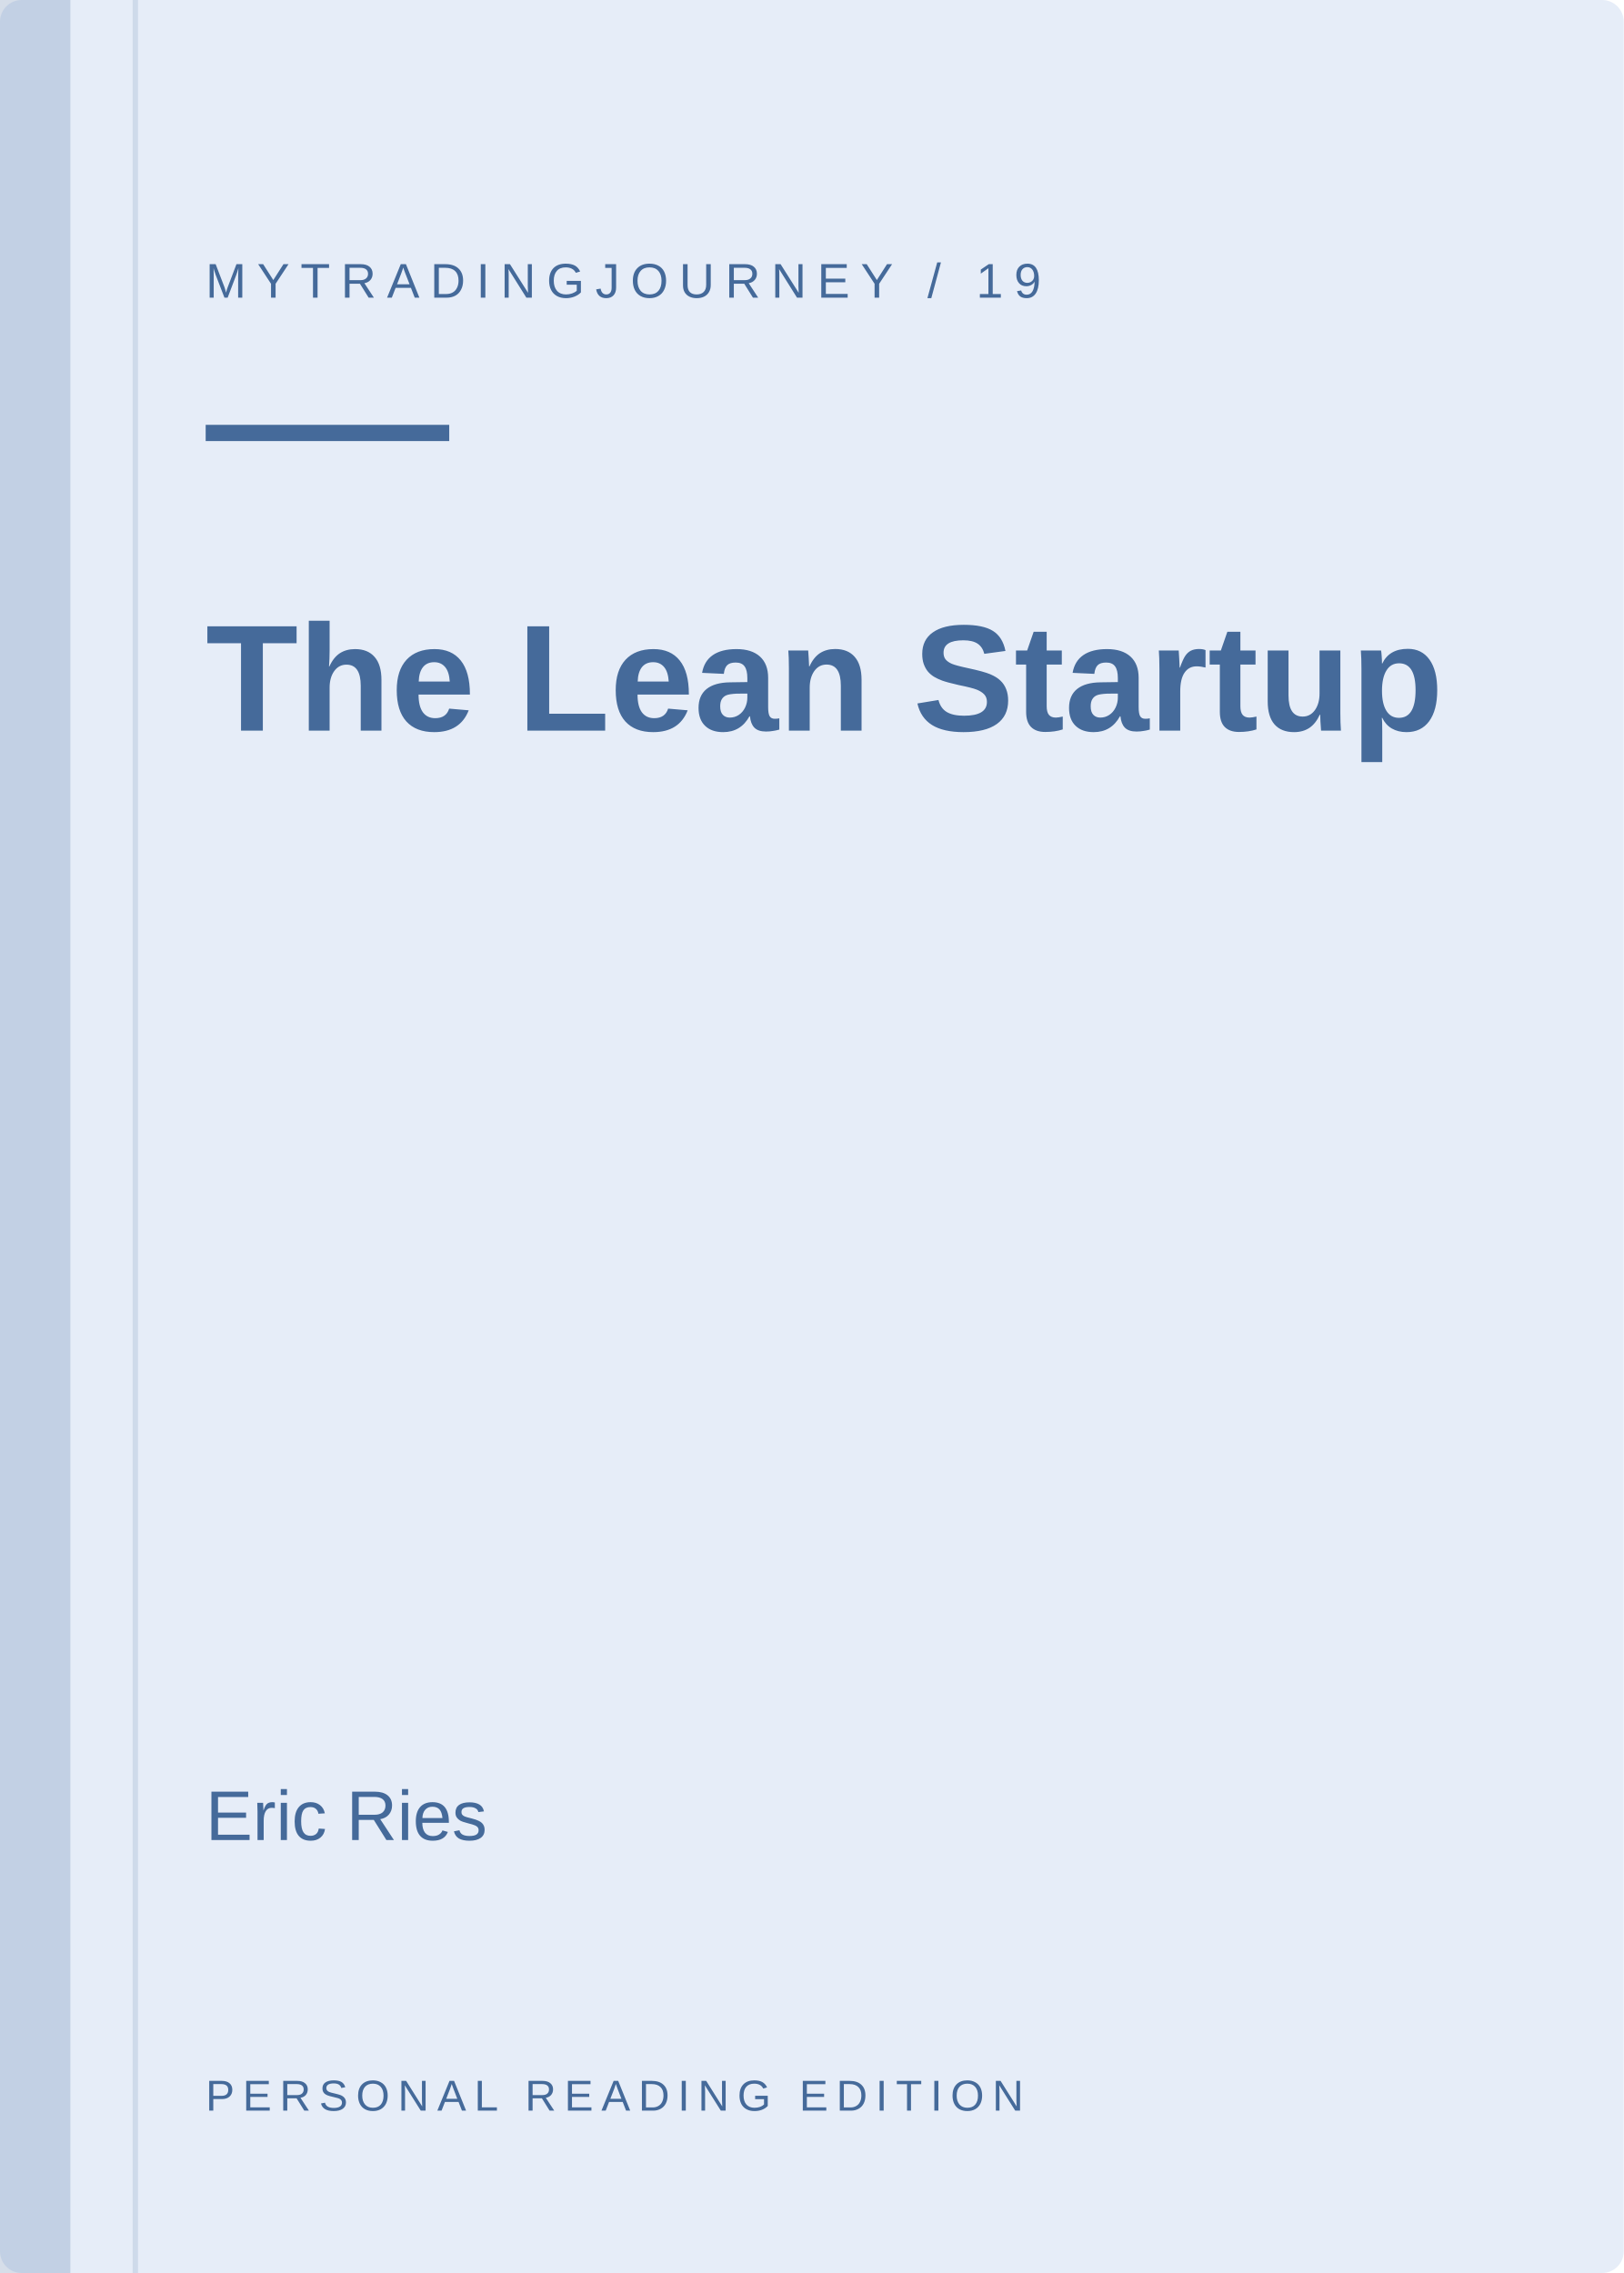
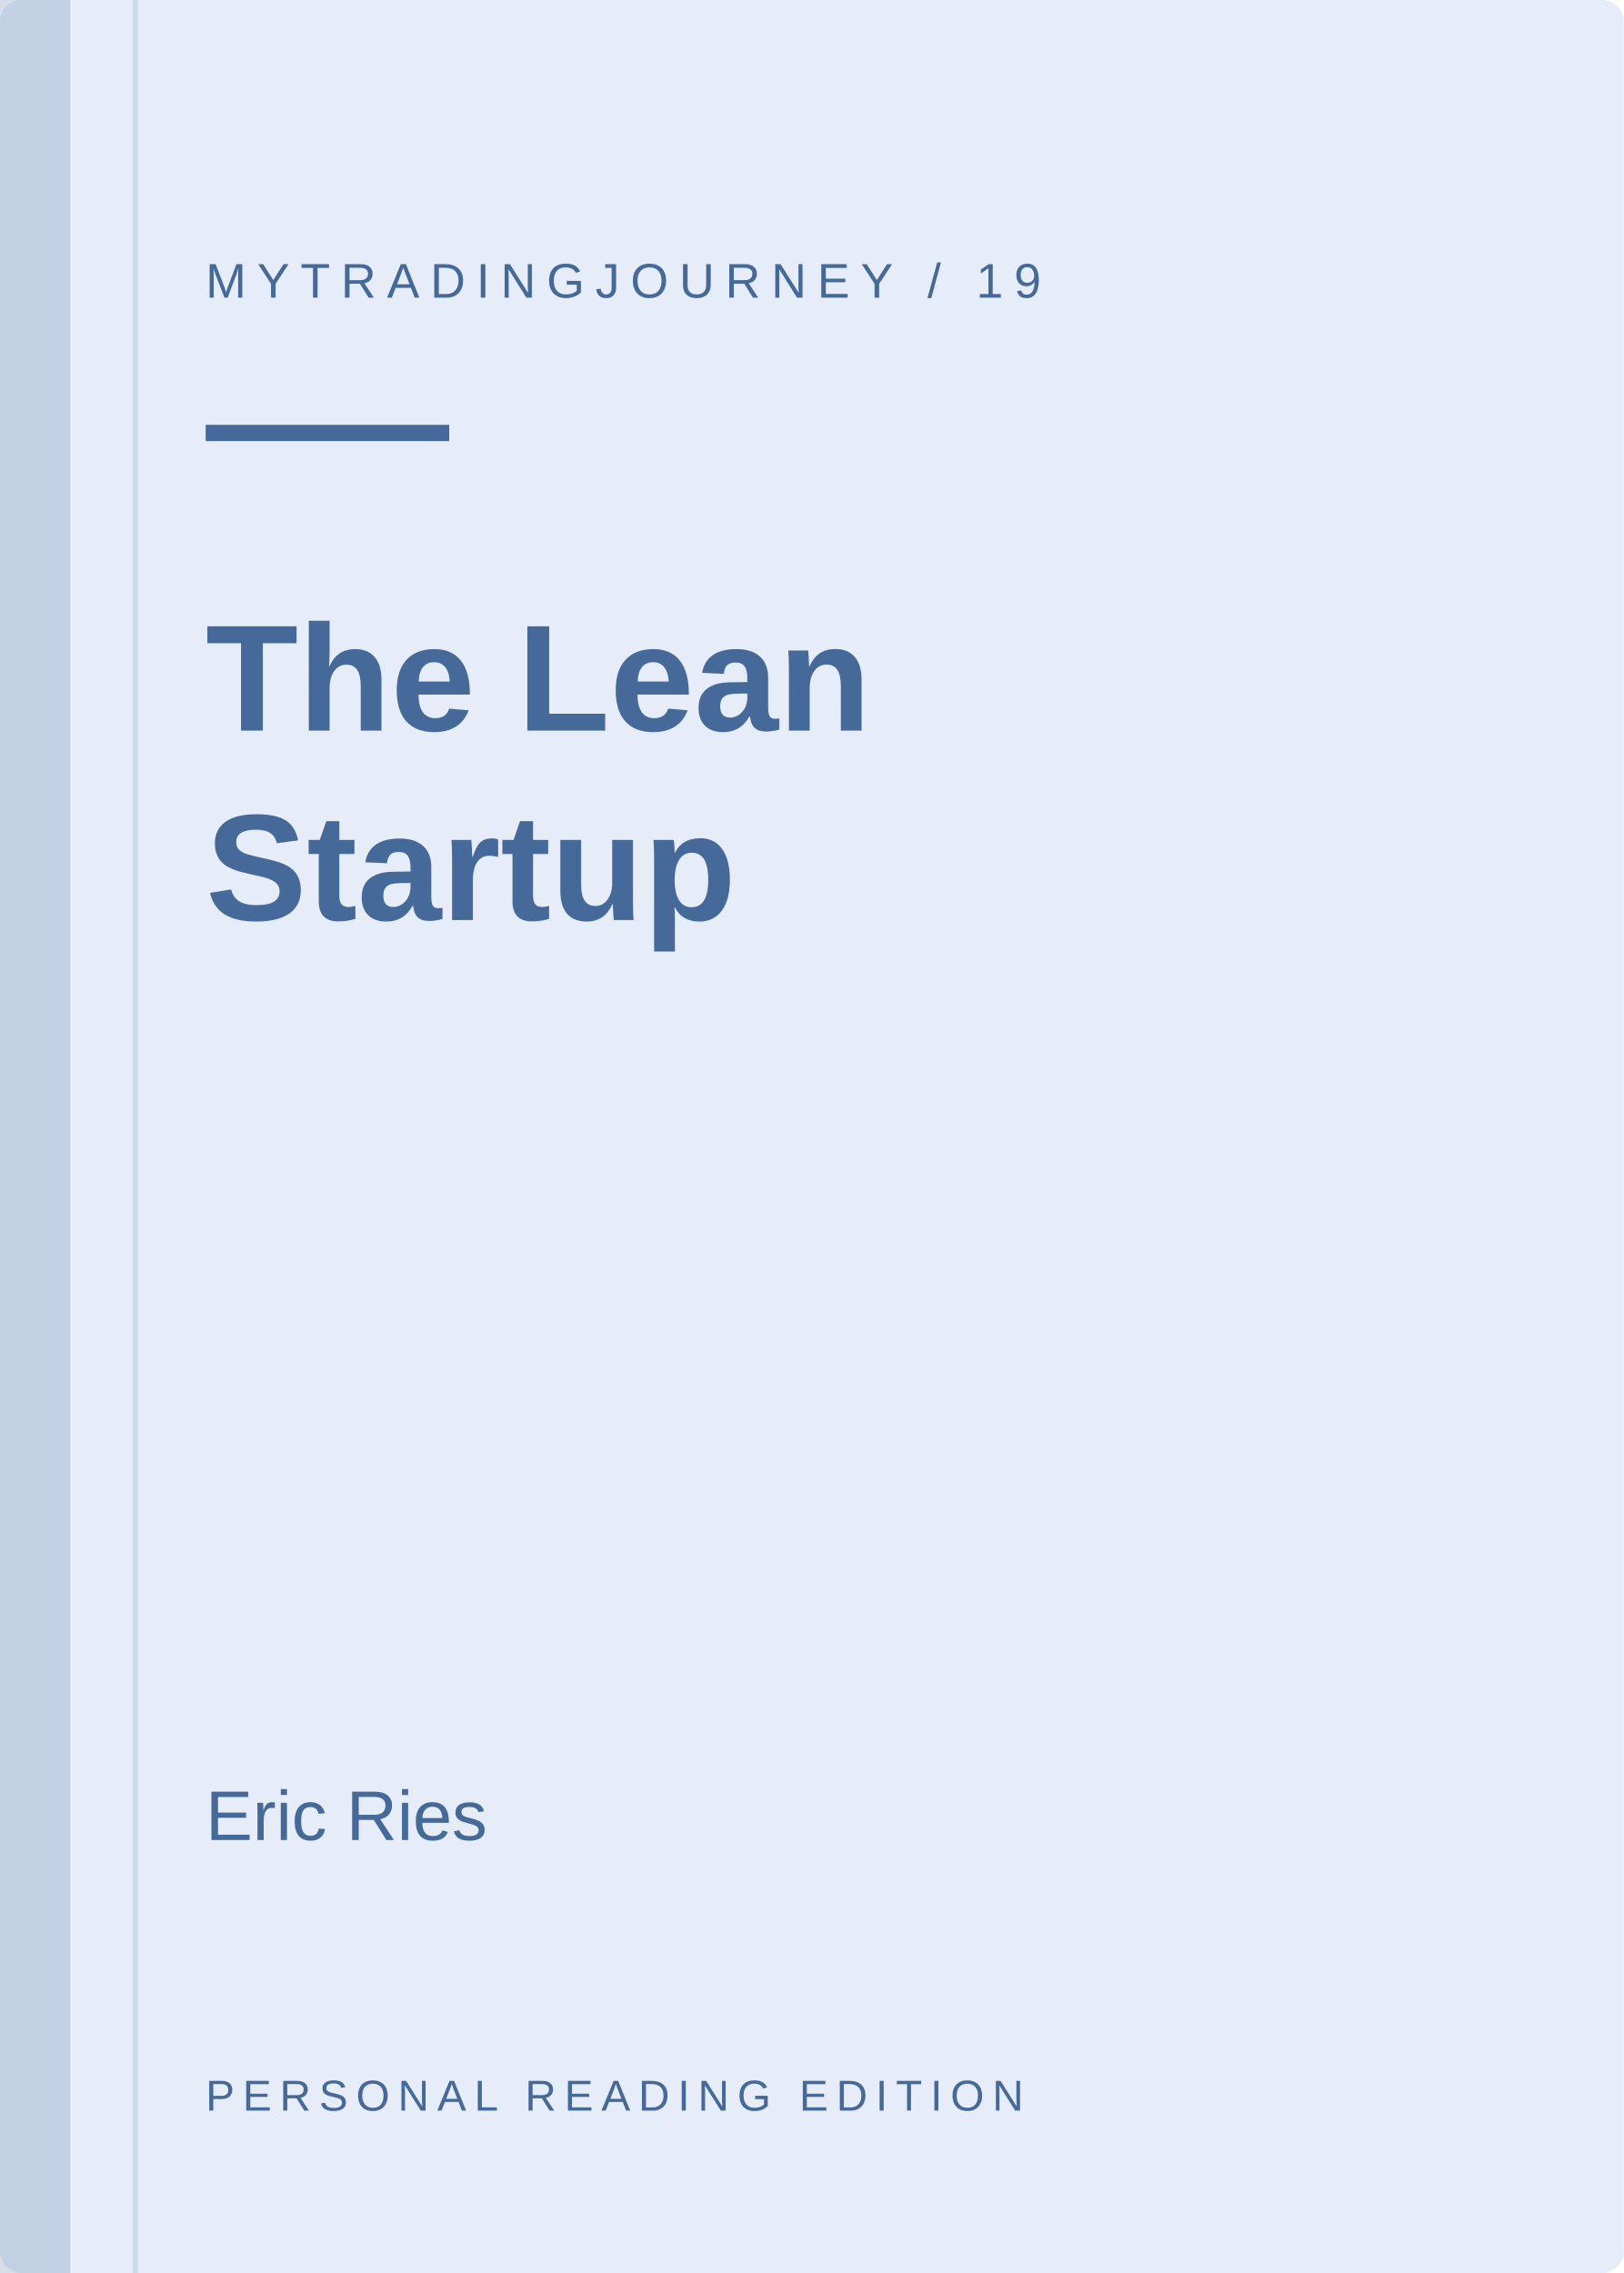
<svg xmlns="http://www.w3.org/2000/svg" width="300" height="420" viewBox="0 0 300 420">
  <rect width="300" height="420" rx="4" fill="#e6edf8" />
  <rect width="13" height="420" fill="#456a9a" opacity=".22" />
  <path d="M25 0v420" stroke="#456a9a" opacity=".15" />
  <text x="38" y="55" font-family="Arial,sans-serif" font-size="9" letter-spacing="2" fill="#456a9a">MYTRADINGJOURNEY / 19</text>
  <path d="M38 80h45" stroke="#456a9a" stroke-width="3" />
  <text font-family="Arial,sans-serif" font-weight="700" font-size="28" fill="#456a9a">
-     <tspan x="38" y="135">The Lean Startup</tspan>
+     <tspan x="38" y="135">The Lean</tspan>
+     <tspan x="38" y="170">Startup</tspan>
  </text>
  <text x="38" y="340" font-family="Arial,sans-serif" font-size="13" fill="#456a9a">Eric Ries</text>
  <text x="38" y="390" font-family="Arial,sans-serif" font-size="8" letter-spacing="1.5" fill="#456a9a">PERSONAL READING EDITION</text>
</svg>
